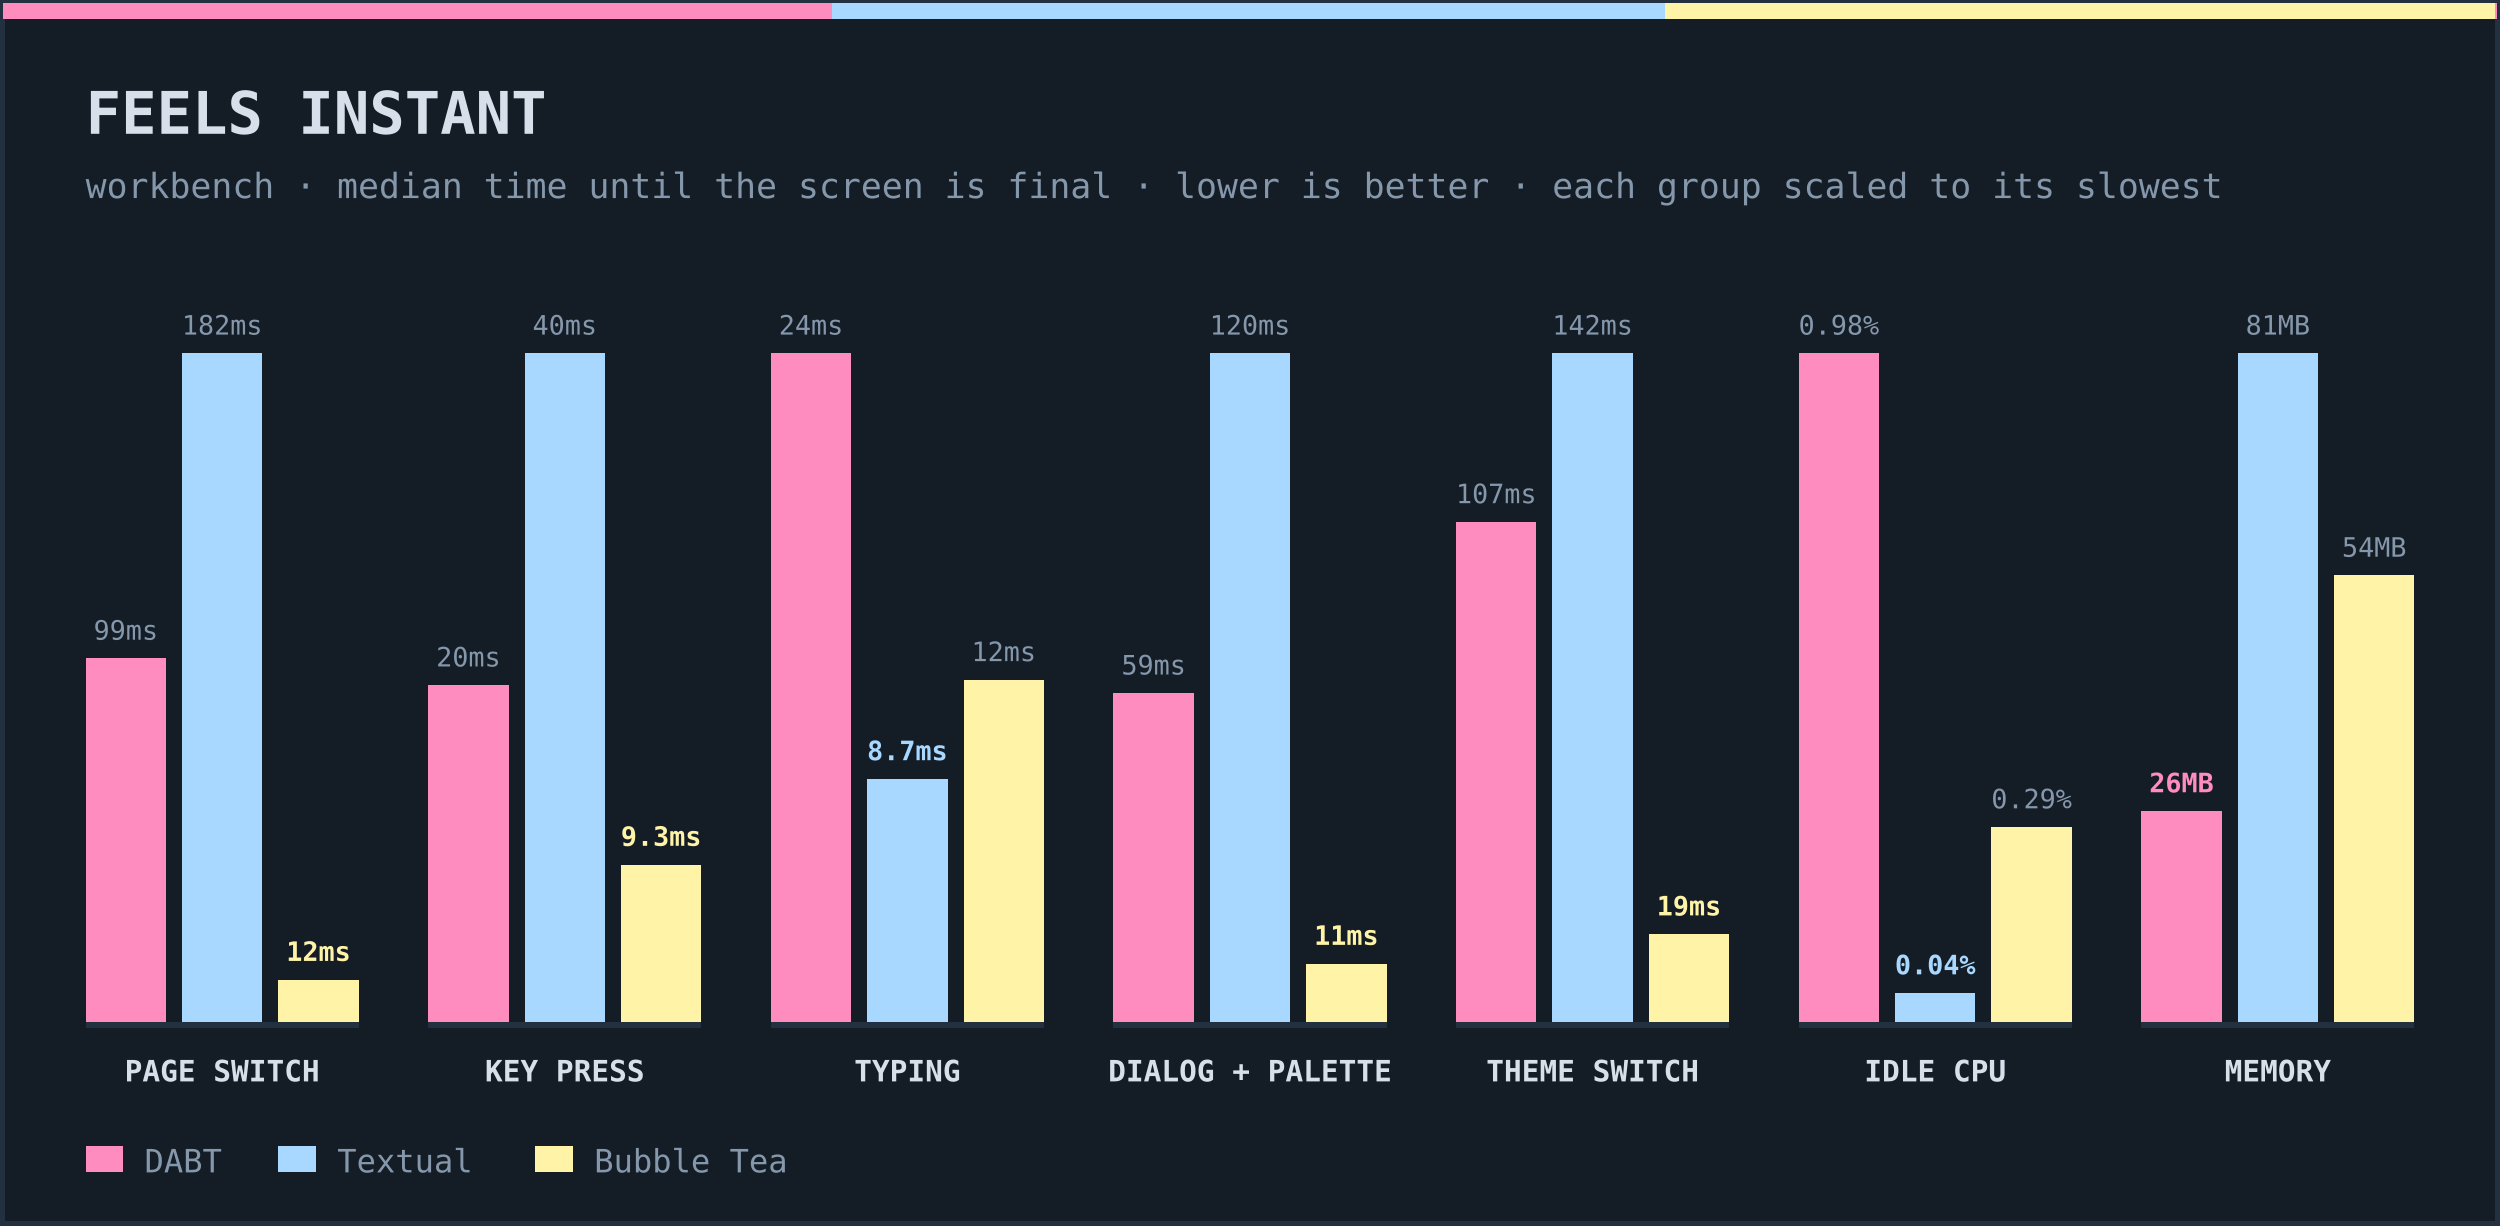
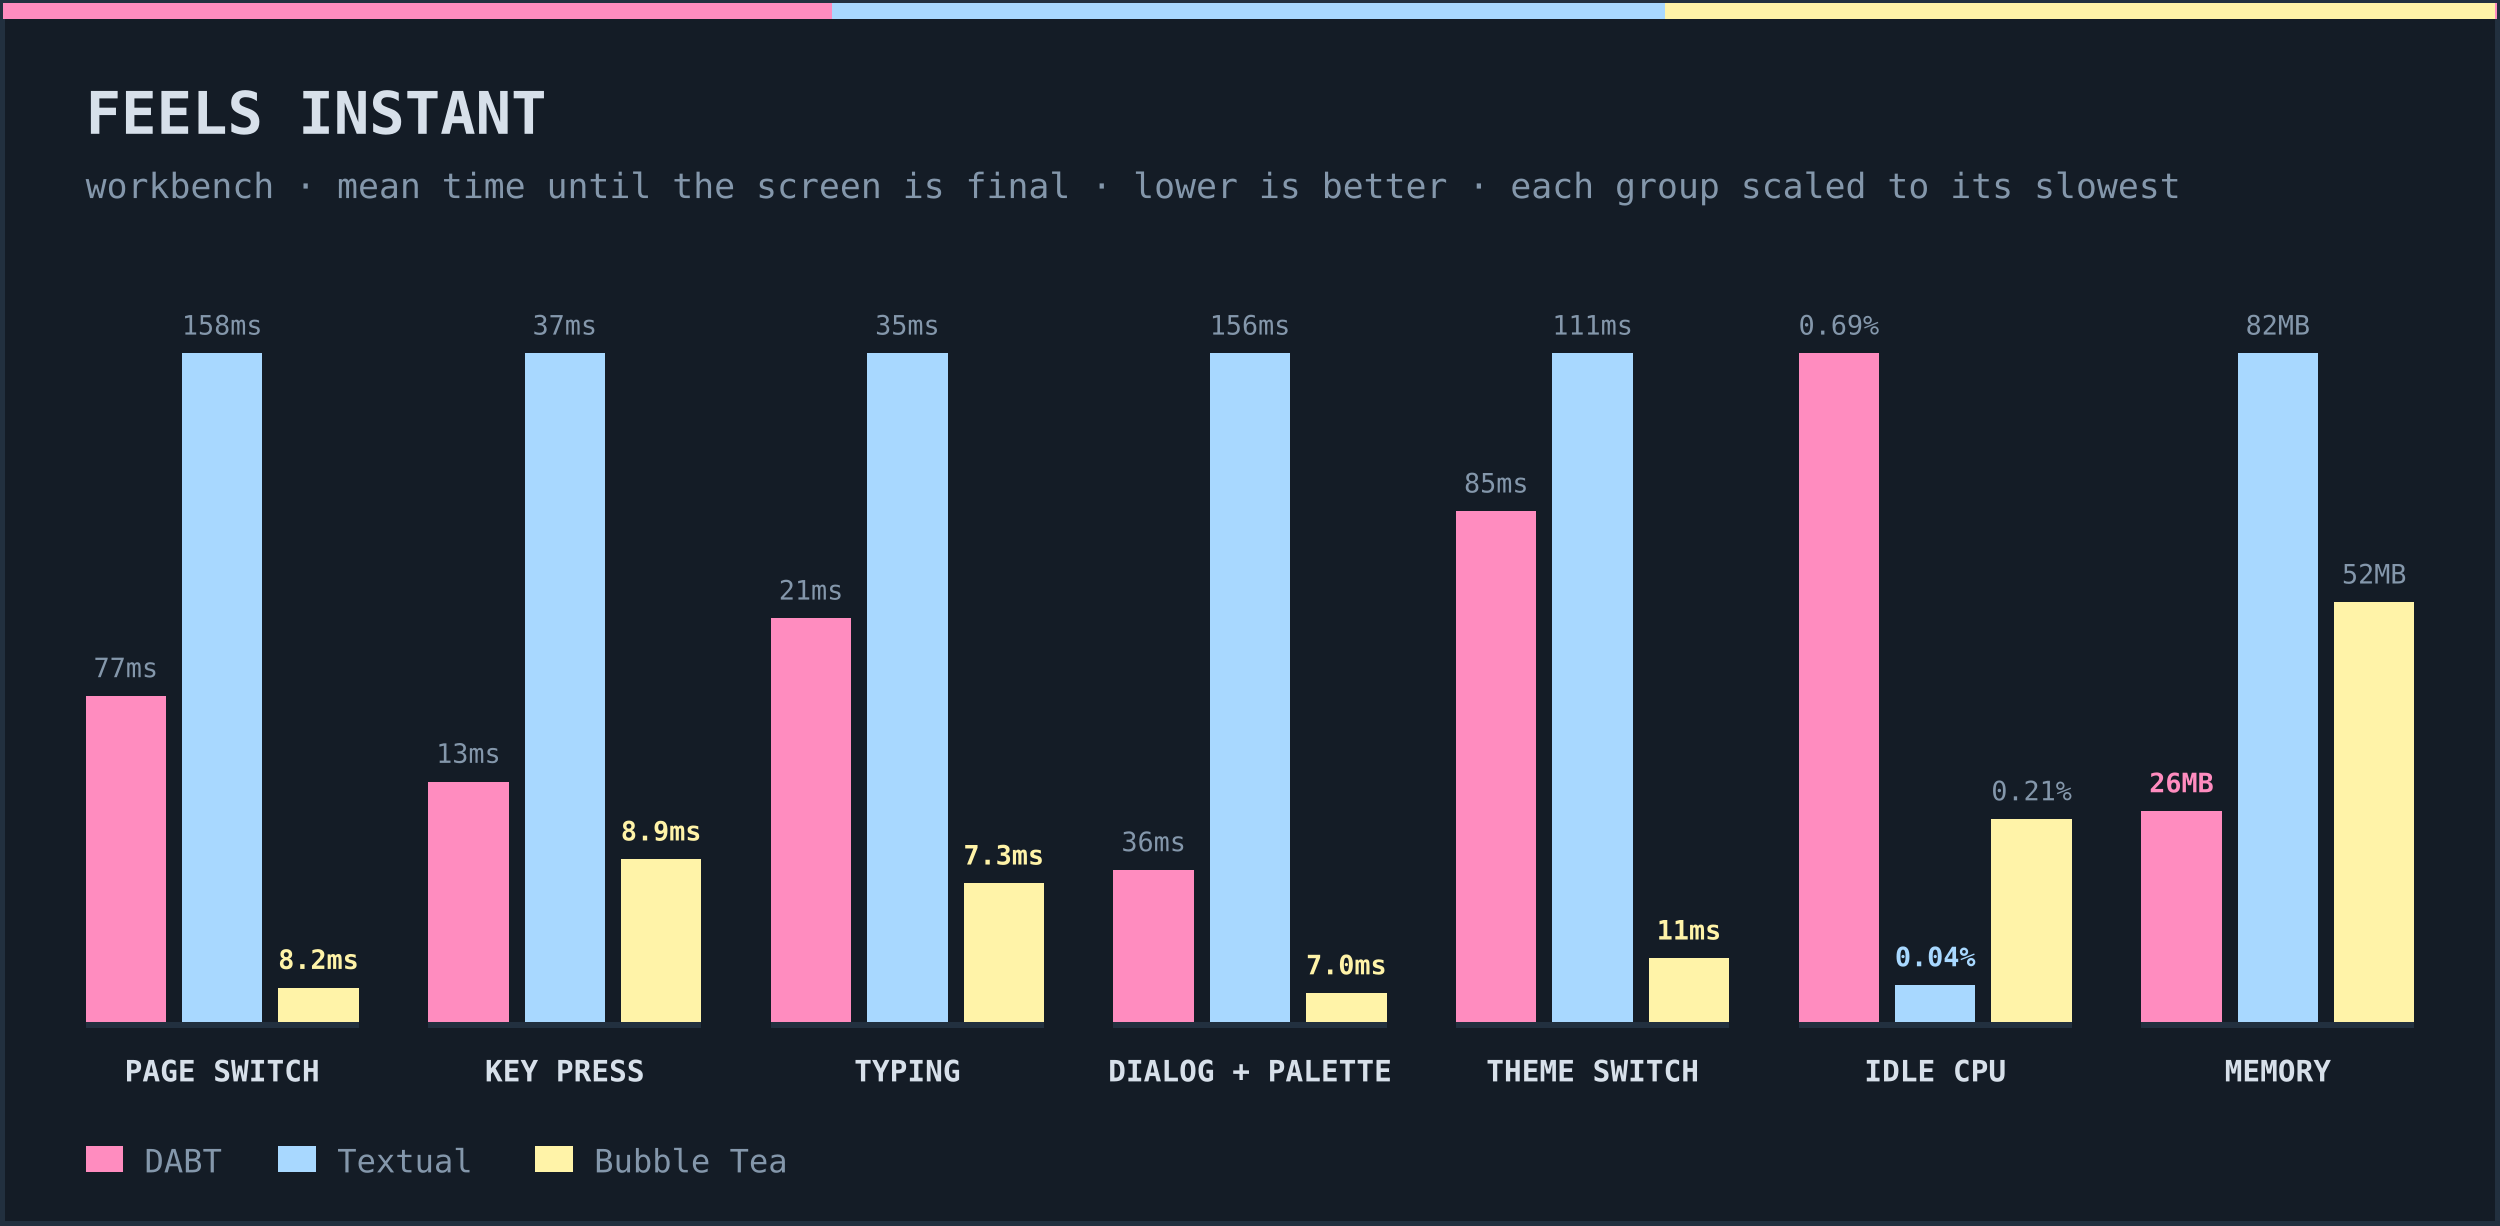
<svg xmlns="http://www.w3.org/2000/svg" width="934" height="458" viewBox="0 0 934 458" shape-rendering="crispEdges" font-family="'JetBrains Mono',ui-monospace,SFMono-Regular,Menlo,Consolas,monospace">
  <rect width="934" height="458" fill="#0b0f14" />
  <rect x="1" y="1" width="932" height="456" fill="#141c26" stroke="#22303f" stroke-width="2" />
  <rect x="1" y="1" width="932" height="6" fill="#ff8cbf" />
  <rect x="311" y="1" width="311" height="6" fill="#a8d8ff" />
  <rect x="622" y="1" width="310" height="6" fill="#fff3a8" />
  <text x="32" y="50" font-size="22" font-weight="700" fill="#d7e0ea">FEELS INSTANT</text>
-   <text x="32" y="74" font-size="13" fill="#8497ab">workbench · median time until the screen is final · lower is better · each group scaled to its slowest</text>
+   <text x="32" y="74" font-size="13" fill="#8497ab">workbench · mean time until the screen is final · lower is better · each group scaled to its slowest</text>
  <rect x="32" y="382" width="102" height="2" fill="#22303f" />
-   <rect x="32" y="246" width="30" height="136" fill="#ff8cbf" />
-   <text x="47.0" y="239" font-size="10" font-weight="400" fill="#8497ab" text-anchor="middle">99ms</text>
+   <rect x="32" y="260" width="30" height="122" fill="#ff8cbf" />
+   <text x="47.0" y="253" font-size="10" font-weight="400" fill="#8497ab" text-anchor="middle">77ms</text>
  <rect x="68" y="132" width="30" height="250" fill="#a8d8ff" />
-   <text x="83.0" y="125" font-size="10" font-weight="400" fill="#8497ab" text-anchor="middle">182ms</text>
-   <rect x="104" y="366" width="30" height="16" fill="#fff3a8" />
-   <text x="119.0" y="359" font-size="10" font-weight="800" fill="#fff3a8" text-anchor="middle">12ms</text>
+   <text x="83.0" y="125" font-size="10" font-weight="400" fill="#8497ab" text-anchor="middle">158ms</text>
+   <rect x="104" y="369" width="30" height="13" fill="#fff3a8" />
+   <text x="119.0" y="362" font-size="10" font-weight="800" fill="#fff3a8" text-anchor="middle">8.2ms</text>
  <text x="83.0" y="404" font-size="11" font-weight="700" fill="#d7e0ea" text-anchor="middle">PAGE SWITCH</text>
  <rect x="160" y="382" width="102" height="2" fill="#22303f" />
-   <rect x="160" y="256" width="30" height="126" fill="#ff8cbf" />
-   <text x="175.0" y="249" font-size="10" font-weight="400" fill="#8497ab" text-anchor="middle">20ms</text>
+   <rect x="160" y="292" width="30" height="90" fill="#ff8cbf" />
+   <text x="175.0" y="285" font-size="10" font-weight="400" fill="#8497ab" text-anchor="middle">13ms</text>
  <rect x="196" y="132" width="30" height="250" fill="#a8d8ff" />
-   <text x="211.0" y="125" font-size="10" font-weight="400" fill="#8497ab" text-anchor="middle">40ms</text>
-   <rect x="232" y="323" width="30" height="59" fill="#fff3a8" />
-   <text x="247.0" y="316" font-size="10" font-weight="800" fill="#fff3a8" text-anchor="middle">9.3ms</text>
+   <text x="211.0" y="125" font-size="10" font-weight="400" fill="#8497ab" text-anchor="middle">37ms</text>
+   <rect x="232" y="321" width="30" height="61" fill="#fff3a8" />
+   <text x="247.0" y="314" font-size="10" font-weight="800" fill="#fff3a8" text-anchor="middle">8.9ms</text>
  <text x="211.0" y="404" font-size="11" font-weight="700" fill="#d7e0ea" text-anchor="middle">KEY PRESS</text>
  <rect x="288" y="382" width="102" height="2" fill="#22303f" />
-   <rect x="288" y="132" width="30" height="250" fill="#ff8cbf" />
-   <text x="303.0" y="125" font-size="10" font-weight="400" fill="#8497ab" text-anchor="middle">24ms</text>
-   <rect x="324" y="291" width="30" height="91" fill="#a8d8ff" />
-   <text x="339.0" y="284" font-size="10" font-weight="800" fill="#a8d8ff" text-anchor="middle">8.7ms</text>
-   <rect x="360" y="254" width="30" height="128" fill="#fff3a8" />
-   <text x="375.0" y="247" font-size="10" font-weight="400" fill="#8497ab" text-anchor="middle">12ms</text>
+   <rect x="288" y="231" width="30" height="151" fill="#ff8cbf" />
+   <text x="303.0" y="224" font-size="10" font-weight="400" fill="#8497ab" text-anchor="middle">21ms</text>
+   <rect x="324" y="132" width="30" height="250" fill="#a8d8ff" />
+   <text x="339.0" y="125" font-size="10" font-weight="400" fill="#8497ab" text-anchor="middle">35ms</text>
+   <rect x="360" y="330" width="30" height="52" fill="#fff3a8" />
+   <text x="375.0" y="323" font-size="10" font-weight="800" fill="#fff3a8" text-anchor="middle">7.3ms</text>
  <text x="339.0" y="404" font-size="11" font-weight="700" fill="#d7e0ea" text-anchor="middle">TYPING</text>
  <rect x="416" y="382" width="102" height="2" fill="#22303f" />
-   <rect x="416" y="259" width="30" height="123" fill="#ff8cbf" />
-   <text x="431.0" y="252" font-size="10" font-weight="400" fill="#8497ab" text-anchor="middle">59ms</text>
+   <rect x="416" y="325" width="30" height="57" fill="#ff8cbf" />
+   <text x="431.0" y="318" font-size="10" font-weight="400" fill="#8497ab" text-anchor="middle">36ms</text>
  <rect x="452" y="132" width="30" height="250" fill="#a8d8ff" />
-   <text x="467.0" y="125" font-size="10" font-weight="400" fill="#8497ab" text-anchor="middle">120ms</text>
-   <rect x="488" y="360" width="30" height="22" fill="#fff3a8" />
-   <text x="503.0" y="353" font-size="10" font-weight="800" fill="#fff3a8" text-anchor="middle">11ms</text>
+   <text x="467.0" y="125" font-size="10" font-weight="400" fill="#8497ab" text-anchor="middle">156ms</text>
+   <rect x="488" y="371" width="30" height="11" fill="#fff3a8" />
+   <text x="503.0" y="364" font-size="10" font-weight="800" fill="#fff3a8" text-anchor="middle">7.0ms</text>
  <text x="467.0" y="404" font-size="11" font-weight="700" fill="#d7e0ea" text-anchor="middle">DIALOG + PALETTE</text>
  <rect x="544" y="382" width="102" height="2" fill="#22303f" />
-   <rect x="544" y="195" width="30" height="187" fill="#ff8cbf" />
-   <text x="559.0" y="188" font-size="10" font-weight="400" fill="#8497ab" text-anchor="middle">107ms</text>
+   <rect x="544" y="191" width="30" height="191" fill="#ff8cbf" />
+   <text x="559.0" y="184" font-size="10" font-weight="400" fill="#8497ab" text-anchor="middle">85ms</text>
  <rect x="580" y="132" width="30" height="250" fill="#a8d8ff" />
-   <text x="595.0" y="125" font-size="10" font-weight="400" fill="#8497ab" text-anchor="middle">142ms</text>
-   <rect x="616" y="349" width="30" height="33" fill="#fff3a8" />
-   <text x="631.0" y="342" font-size="10" font-weight="800" fill="#fff3a8" text-anchor="middle">19ms</text>
+   <text x="595.0" y="125" font-size="10" font-weight="400" fill="#8497ab" text-anchor="middle">111ms</text>
+   <rect x="616" y="358" width="30" height="24" fill="#fff3a8" />
+   <text x="631.0" y="351" font-size="10" font-weight="800" fill="#fff3a8" text-anchor="middle">11ms</text>
  <text x="595.0" y="404" font-size="11" font-weight="700" fill="#d7e0ea" text-anchor="middle">THEME SWITCH</text>
  <rect x="672" y="382" width="102" height="2" fill="#22303f" />
  <rect x="672" y="132" width="30" height="250" fill="#ff8cbf" />
-   <text x="687.0" y="125" font-size="10" font-weight="400" fill="#8497ab" text-anchor="middle">0.98%</text>
-   <rect x="708" y="371" width="30" height="11" fill="#a8d8ff" />
-   <text x="723.0" y="364" font-size="10" font-weight="800" fill="#a8d8ff" text-anchor="middle">0.04%</text>
-   <rect x="744" y="309" width="30" height="73" fill="#fff3a8" />
-   <text x="759.0" y="302" font-size="10" font-weight="400" fill="#8497ab" text-anchor="middle">0.29%</text>
+   <text x="687.0" y="125" font-size="10" font-weight="400" fill="#8497ab" text-anchor="middle">0.69%</text>
+   <rect x="708" y="368" width="30" height="14" fill="#a8d8ff" />
+   <text x="723.0" y="361" font-size="10" font-weight="800" fill="#a8d8ff" text-anchor="middle">0.04%</text>
+   <rect x="744" y="306" width="30" height="76" fill="#fff3a8" />
+   <text x="759.0" y="299" font-size="10" font-weight="400" fill="#8497ab" text-anchor="middle">0.21%</text>
  <text x="723.0" y="404" font-size="11" font-weight="700" fill="#d7e0ea" text-anchor="middle">IDLE CPU</text>
  <rect x="800" y="382" width="102" height="2" fill="#22303f" />
  <rect x="800" y="303" width="30" height="79" fill="#ff8cbf" />
  <text x="815.0" y="296" font-size="10" font-weight="800" fill="#ff8cbf" text-anchor="middle">26MB</text>
  <rect x="836" y="132" width="30" height="250" fill="#a8d8ff" />
-   <text x="851.0" y="125" font-size="10" font-weight="400" fill="#8497ab" text-anchor="middle">81MB</text>
-   <rect x="872" y="215" width="30" height="167" fill="#fff3a8" />
-   <text x="887.0" y="208" font-size="10" font-weight="400" fill="#8497ab" text-anchor="middle">54MB</text>
+   <text x="851.0" y="125" font-size="10" font-weight="400" fill="#8497ab" text-anchor="middle">82MB</text>
+   <rect x="872" y="225" width="30" height="157" fill="#fff3a8" />
+   <text x="887.0" y="218" font-size="10" font-weight="400" fill="#8497ab" text-anchor="middle">52MB</text>
  <text x="851.0" y="404" font-size="11" font-weight="700" fill="#d7e0ea" text-anchor="middle">MEMORY</text>
  <rect x="32" y="428" width="14" height="10" fill="#ff8cbf" />
  <text x="54" y="438" font-size="12" fill="#8497ab">DABT</text>
  <rect x="104" y="428" width="14" height="10" fill="#a8d8ff" />
  <text x="126" y="438" font-size="12" fill="#8497ab">Textual</text>
  <rect x="200" y="428" width="14" height="10" fill="#fff3a8" />
  <text x="222" y="438" font-size="12" fill="#8497ab">Bubble Tea</text>
</svg>
